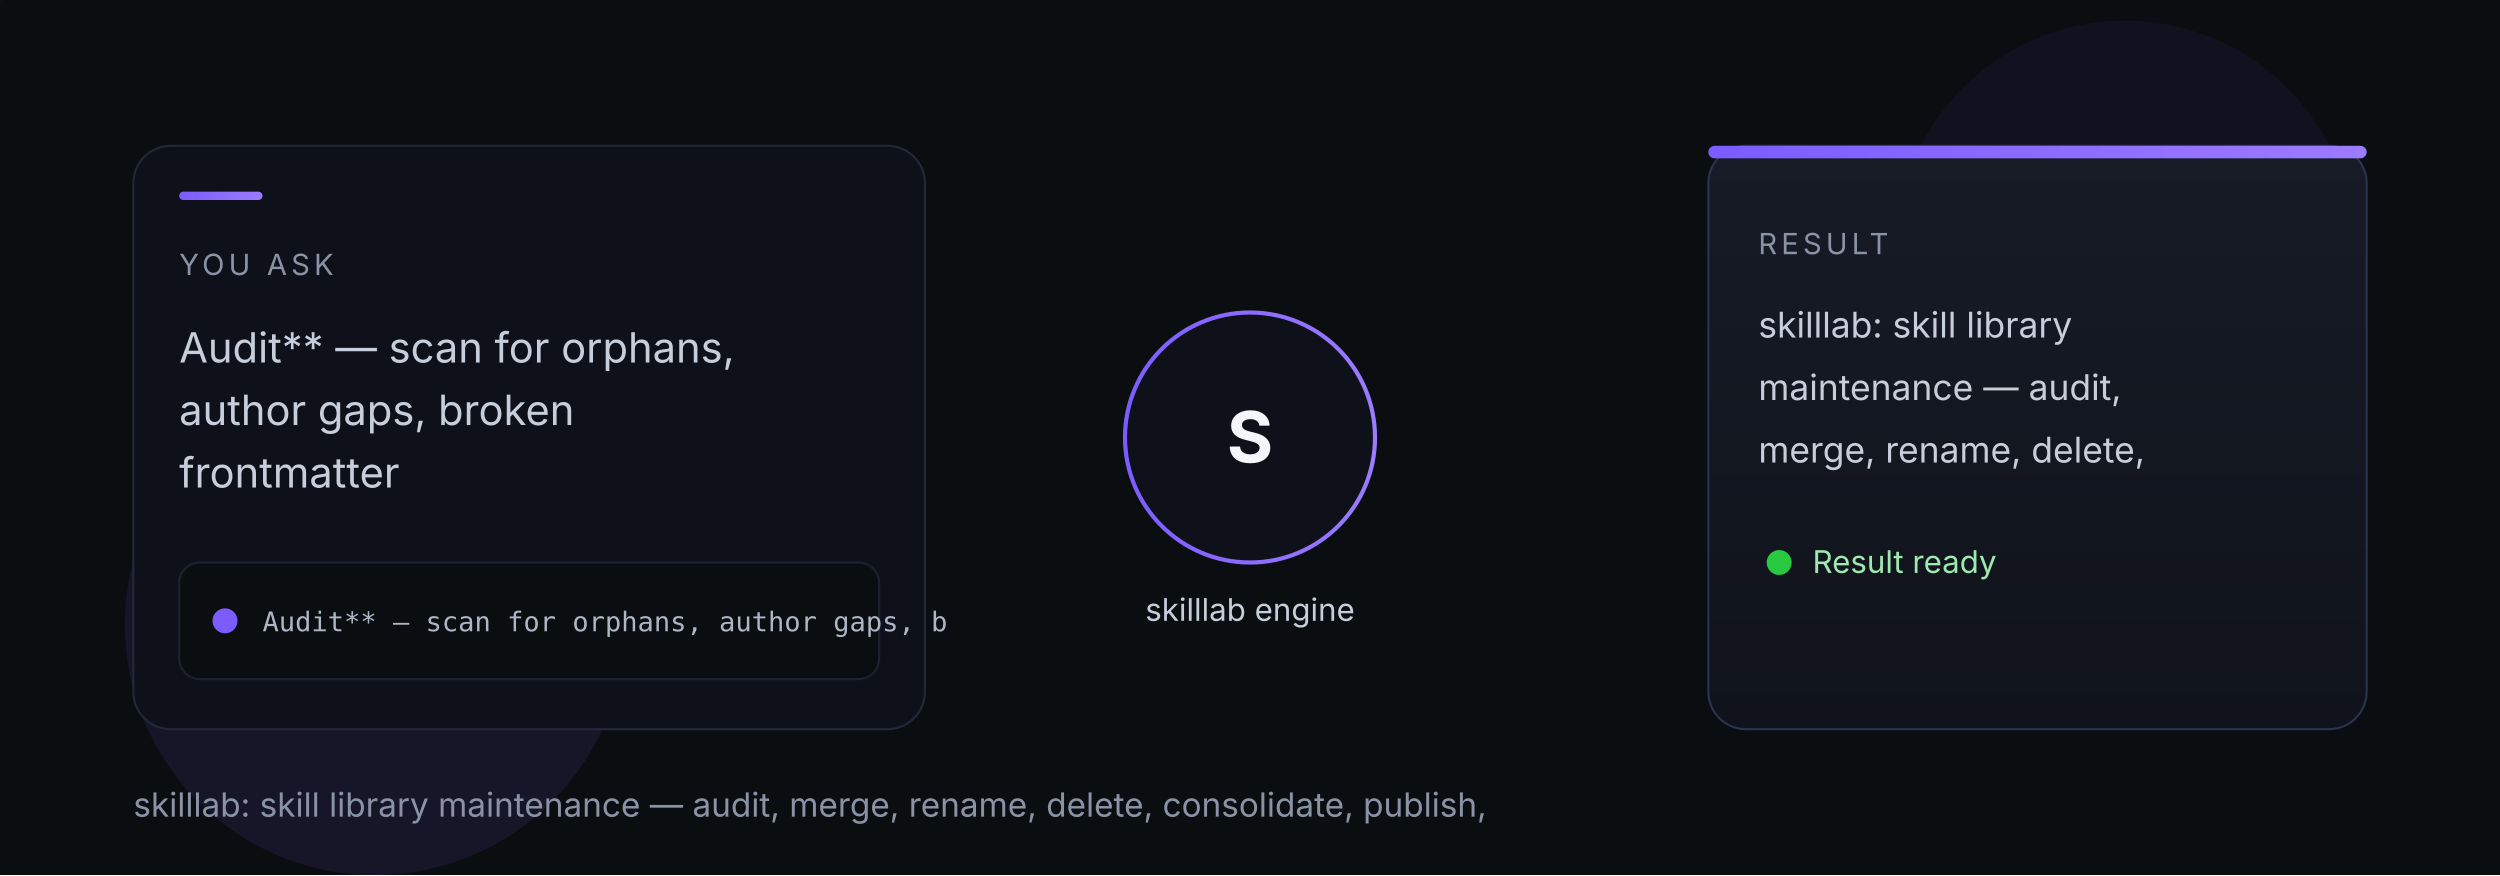
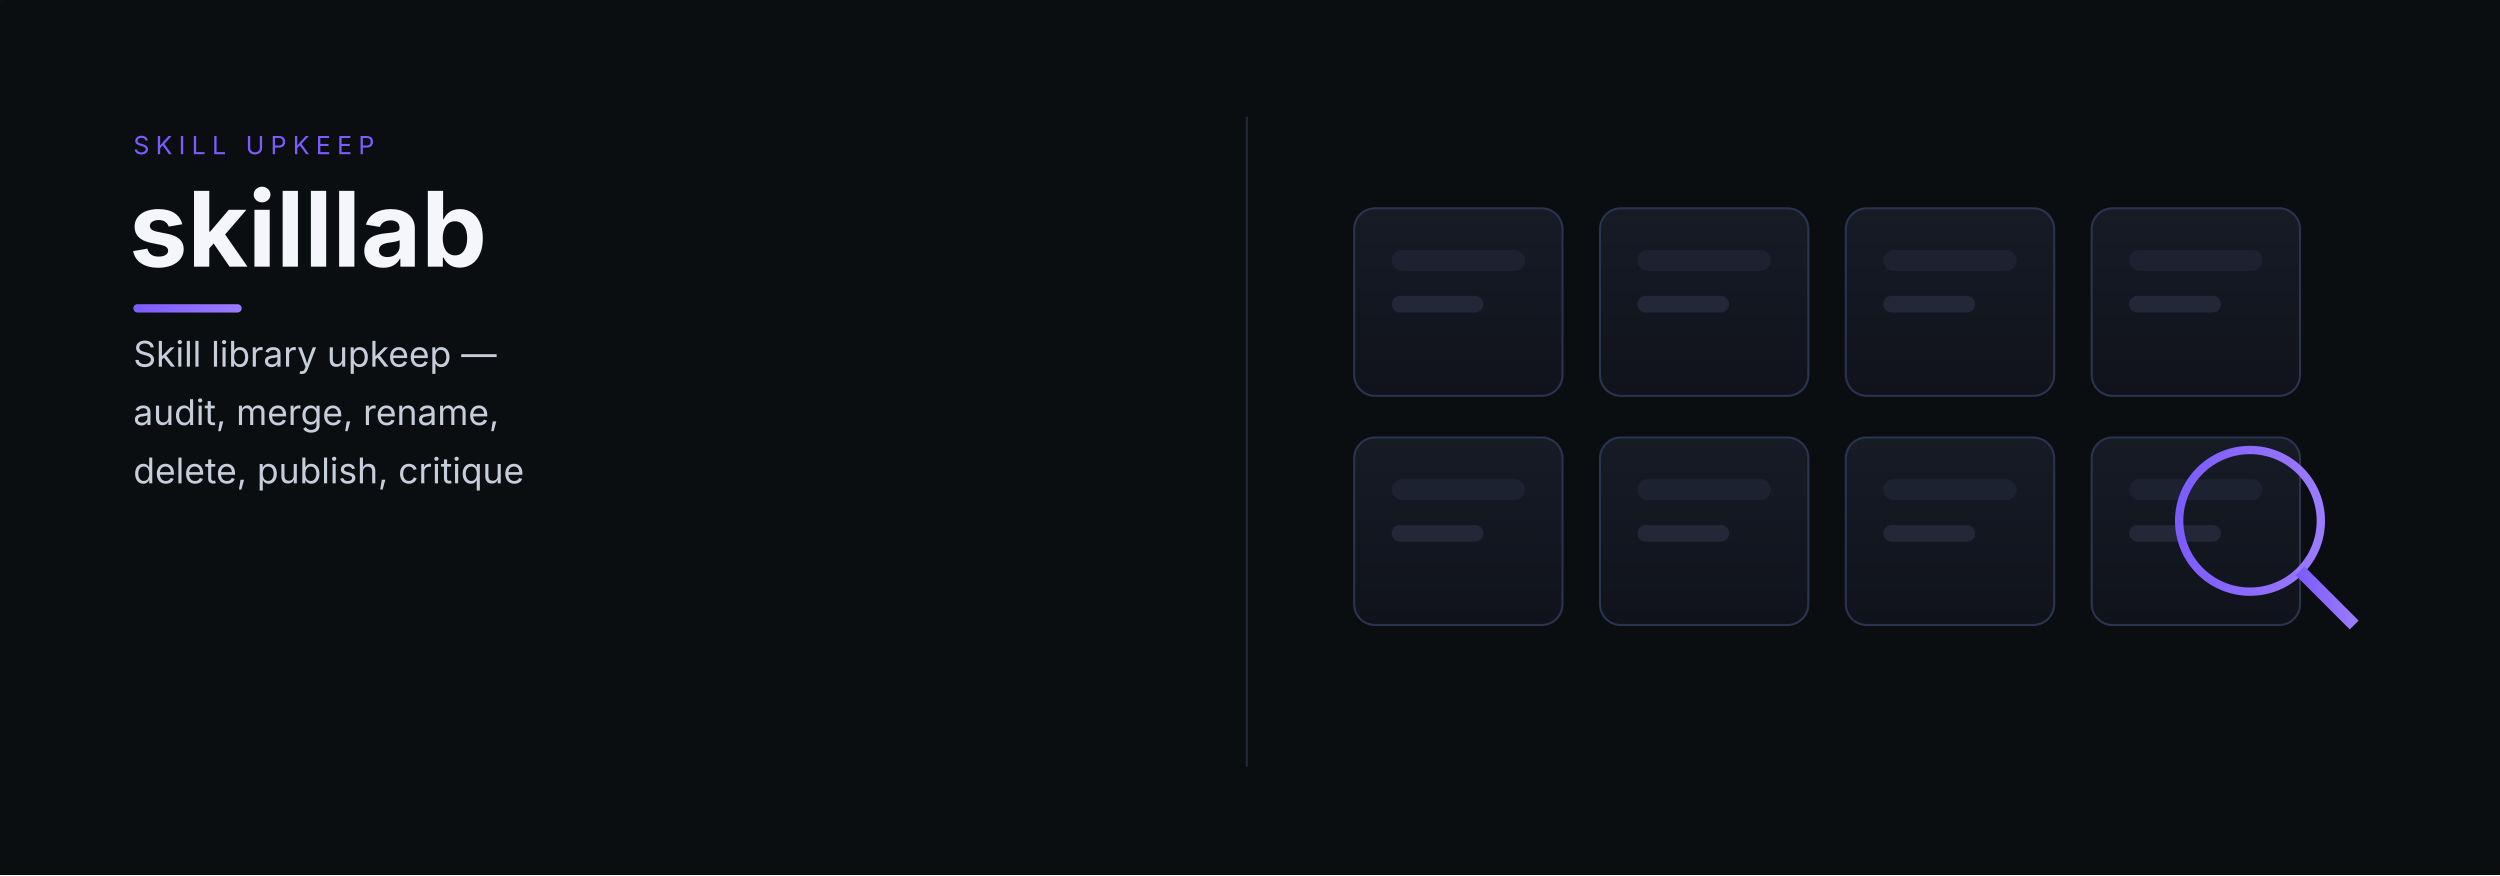
<svg xmlns="http://www.w3.org/2000/svg" width="1200" height="420" viewBox="0 0 1200 420" role="img" aria-labelledby="title desc">
  <defs>
-     <radialGradient id="glow" cx="0.32" cy="0.42" r="0.75" gradientUnits="userSpaceOnUse">
+     <radialGradient id="bg" cx="0.32" cy="0.42" r="0.95" gradientUnits="userSpaceOnUse">
      <stop offset="0" stop-color="#15101F" />
      <stop offset="0.55" stop-color="#0C0F16" />
      <stop offset="1" stop-color="#0B0E11" />
    </radialGradient>
-     <linearGradient id="accent" x1="0" y1="0" x2="1" y2="0">
+     <linearGradient id="acc" x1="0" y1="0" x2="1" y2="0">
      <stop offset="0" stop-color="#7C5CFF" />
      <stop offset="1" stop-color="#9B7BFF" />
    </linearGradient>
-     <linearGradient id="card" x1="0" y1="0" x2="0" y2="1">
+     <linearGradient id="panel" x1="0" y1="0" x2="0" y2="1">
      <stop offset="0" stop-color="#161B26" />
      <stop offset="1" stop-color="#10131B" />
    </linearGradient>
  </defs>
-   <rect width="1200" height="420" fill="url(#glow)" />
-   <circle cx="180" cy="300" r="120" fill="#7C5CFF" opacity="0.10" />
-   <circle cx="1020" cy="120" r="110" fill="#7C5CFF" opacity="0.06" />
-   <g transform="translate(64 70)">
-     <rect x="0" y="0" width="380" height="280" rx="18" fill="#0E111A" stroke="#222838" />
-     <rect x="22" y="22" width="40" height="4" rx="2" fill="url(#accent)" />
-     <text x="22" y="62" font-family="-apple-system, BlinkMacSystemFont, Segoe UI, sans-serif" font-size="14" letter-spacing="2" fill="#8A93A6">YOU ASK</text>
-     <text x="22" y="104" font-family="-apple-system, BlinkMacSystemFont, Segoe UI, sans-serif" font-size="20" fill="#C7CEDB">Audit** — scan for orphans,</text>
-     <text x="22" y="134" font-family="-apple-system, BlinkMacSystemFont, Segoe UI, sans-serif" font-size="20" fill="#C7CEDB">author gaps, broken</text>
-     <text x="22" y="164" font-family="-apple-system, BlinkMacSystemFont, Segoe UI, sans-serif" font-size="20" fill="#C7CEDB">frontmatter</text>
-     <g transform="translate(22 200)">
-       <rect width="336" height="56" rx="10" fill="#0B0E11" stroke="#1C2230" />
-       <circle cx="22" cy="28" r="6" fill="#7C5CFF" />
-       <text x="40" y="33" font-family="ui-monospace, SFMono-Regular, Menlo, monospace" font-size="13" fill="#AEB6C6">Audit** — scan for orphans, author gaps, b</text>
-     </g>
-   </g>
-   <g transform="translate(540 150)">
-     <circle cx="60" cy="60" r="60" fill="#0E111A" stroke="url(#accent)" stroke-width="2" />
-     <text x="60" y="72" text-anchor="middle" font-family="-apple-system, BlinkMacSystemFont, Segoe UI, sans-serif" font-size="34" font-weight="700" fill="#F4F6FB">S</text>
-     <text x="60" y="148" text-anchor="middle" font-family="-apple-system, BlinkMacSystemFont, Segoe UI, sans-serif" font-size="15" fill="#C7CEDB">skilllab engine</text>
-   </g>
-   <g transform="translate(820 70)">
-     <rect x="0" y="0" width="316" height="280" rx="18" fill="url(#card)" stroke="#2A3350" />
-     <rect x="0" y="0" width="316" height="6" rx="3" fill="url(#accent)" />
-     <text x="24" y="52" font-family="-apple-system, BlinkMacSystemFont, Segoe UI, sans-serif" font-size="14" letter-spacing="2" fill="#8A93A6">RESULT</text>
-     <text x="24" y="92" font-family="-apple-system, BlinkMacSystemFont, Segoe UI, sans-serif" font-size="17" fill="#C7CEDB">skilllab: skill library</text>
-     <text x="24" y="122" font-family="-apple-system, BlinkMacSystemFont, Segoe UI, sans-serif" font-size="17" fill="#C7CEDB">maintenance — audit,</text>
-     <text x="24" y="152" font-family="-apple-system, BlinkMacSystemFont, Segoe UI, sans-serif" font-size="17" fill="#C7CEDB">merge, rename, delete,</text>
-     <circle cx="34" cy="200" r="6" fill="#28C840" />
-     <text x="50" y="205" font-family="-apple-system, BlinkMacSystemFont, Segoe UI, sans-serif" font-size="15" fill="#9FE9B0">Result ready</text>
-   </g>
-   <text x="64" y="392" font-family="-apple-system, BlinkMacSystemFont, Segoe UI, sans-serif" font-size="16" fill="#8A93A6">skilllab: skill library maintenance — audit, merge, rename, delete, consolidate, publish, </text>
+   <rect width="1200" height="420" fill="url(#bg)" />
+   <rect x="598" y="56" width="1" height="312" fill="#222838" />
+   <text x="64" y="74" font-family="-apple-system,BlinkMacSystemFont,Segoe UI,sans-serif" font-size="12" letter-spacing="3" fill="#7C5CFF">SKILL UPKEEP</text>
+   <text x="62" y="128" font-family="-apple-system,BlinkMacSystemFont,Segoe UI,sans-serif" font-size="50" font-weight="700" fill="#F4F6FB">skilllab</text>
+   <rect x="64" y="146" width="52" height="4" rx="2" fill="url(#acc)" />
+   <text x="64" y="176" font-family="-apple-system,BlinkMacSystemFont,Segoe UI,sans-serif" font-size="17" fill="#C7CEDB">Skill library upkeep —</text>
+   <text x="64" y="204" font-family="-apple-system,BlinkMacSystemFont,Segoe UI,sans-serif" font-size="17" fill="#C7CEDB">audit, merge, rename,</text>
+   <text x="64" y="232" font-family="-apple-system,BlinkMacSystemFont,Segoe UI,sans-serif" font-size="17" fill="#C7CEDB">delete, publish, critique</text>
+   <rect x="650" y="100" width="100" height="90" rx="10" fill="url(#panel)" stroke="#2A3350" />
+   <rect x="668" y="120" width="64" height="10" rx="5" fill="#1C2230" />
+   <rect x="668" y="142" width="44" height="8" rx="4" fill="#222838" />
+   <rect x="768" y="100" width="100" height="90" rx="10" fill="url(#panel)" stroke="#2A3350" />
+   <rect x="786" y="120" width="64" height="10" rx="5" fill="#1C2230" />
+   <rect x="786" y="142" width="44" height="8" rx="4" fill="#222838" />
+   <rect x="886" y="100" width="100" height="90" rx="10" fill="url(#panel)" stroke="#2A3350" />
+   <rect x="904" y="120" width="64" height="10" rx="5" fill="#1C2230" />
+   <rect x="904" y="142" width="44" height="8" rx="4" fill="#222838" />
+   <rect x="1004" y="100" width="100" height="90" rx="10" fill="url(#panel)" stroke="#2A3350" />
+   <rect x="1022" y="120" width="64" height="10" rx="5" fill="#1C2230" />
+   <rect x="1022" y="142" width="44" height="8" rx="4" fill="#222838" />
+   <rect x="650" y="210" width="100" height="90" rx="10" fill="url(#panel)" stroke="#2A3350" />
+   <rect x="668" y="230" width="64" height="10" rx="5" fill="#1C2230" />
+   <rect x="668" y="252" width="44" height="8" rx="4" fill="#222838" />
+   <rect x="768" y="210" width="100" height="90" rx="10" fill="url(#panel)" stroke="#2A3350" />
+   <rect x="786" y="230" width="64" height="10" rx="5" fill="#1C2230" />
+   <rect x="786" y="252" width="44" height="8" rx="4" fill="#222838" />
+   <rect x="886" y="210" width="100" height="90" rx="10" fill="url(#panel)" stroke="#2A3350" />
+   <rect x="904" y="230" width="64" height="10" rx="5" fill="#1C2230" />
+   <rect x="904" y="252" width="44" height="8" rx="4" fill="#222838" />
+   <rect x="1004" y="210" width="100" height="90" rx="10" fill="url(#panel)" stroke="#2A3350" />
+   <rect x="1022" y="230" width="64" height="10" rx="5" fill="#1C2230" />
+   <rect x="1022" y="252" width="44" height="8" rx="4" fill="#222838" />
+   <circle cx="1080" cy="250" r="34" fill="none" stroke="url(#acc)" stroke-width="4" />
+   <line x1="1104" y1="274" x2="1130" y2="300" stroke="url(#acc)" stroke-width="6" />
</svg>
